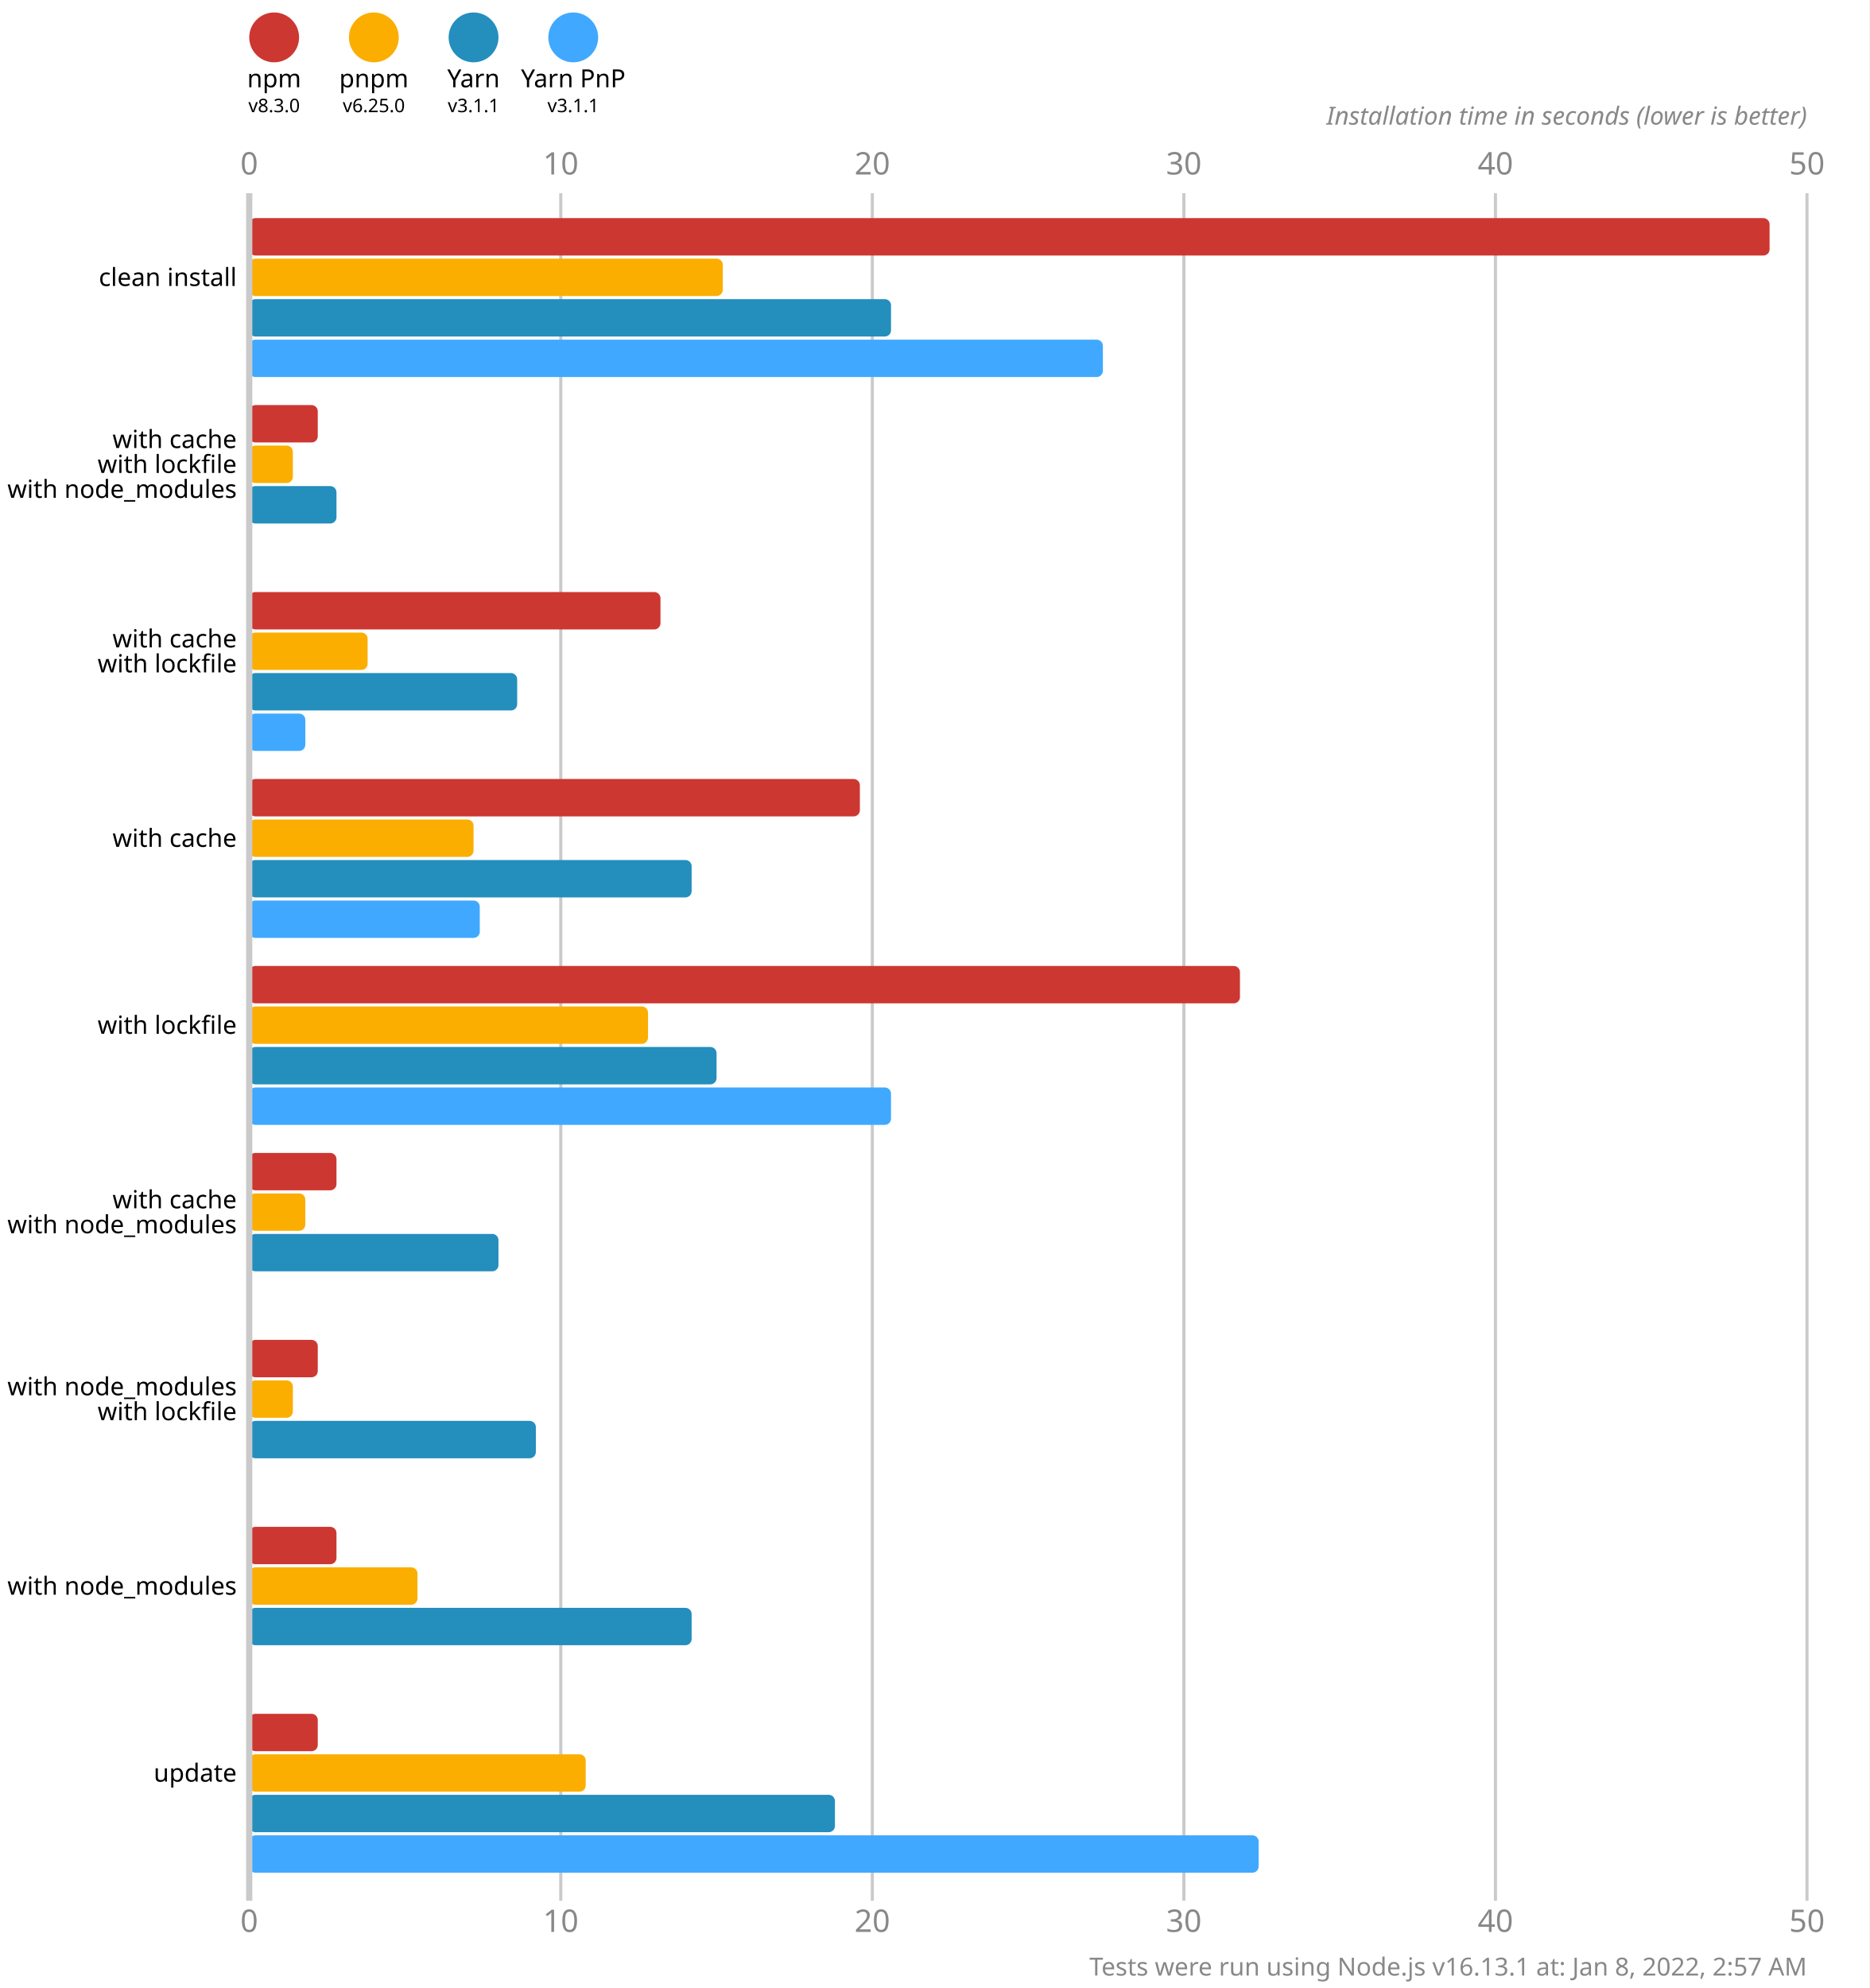
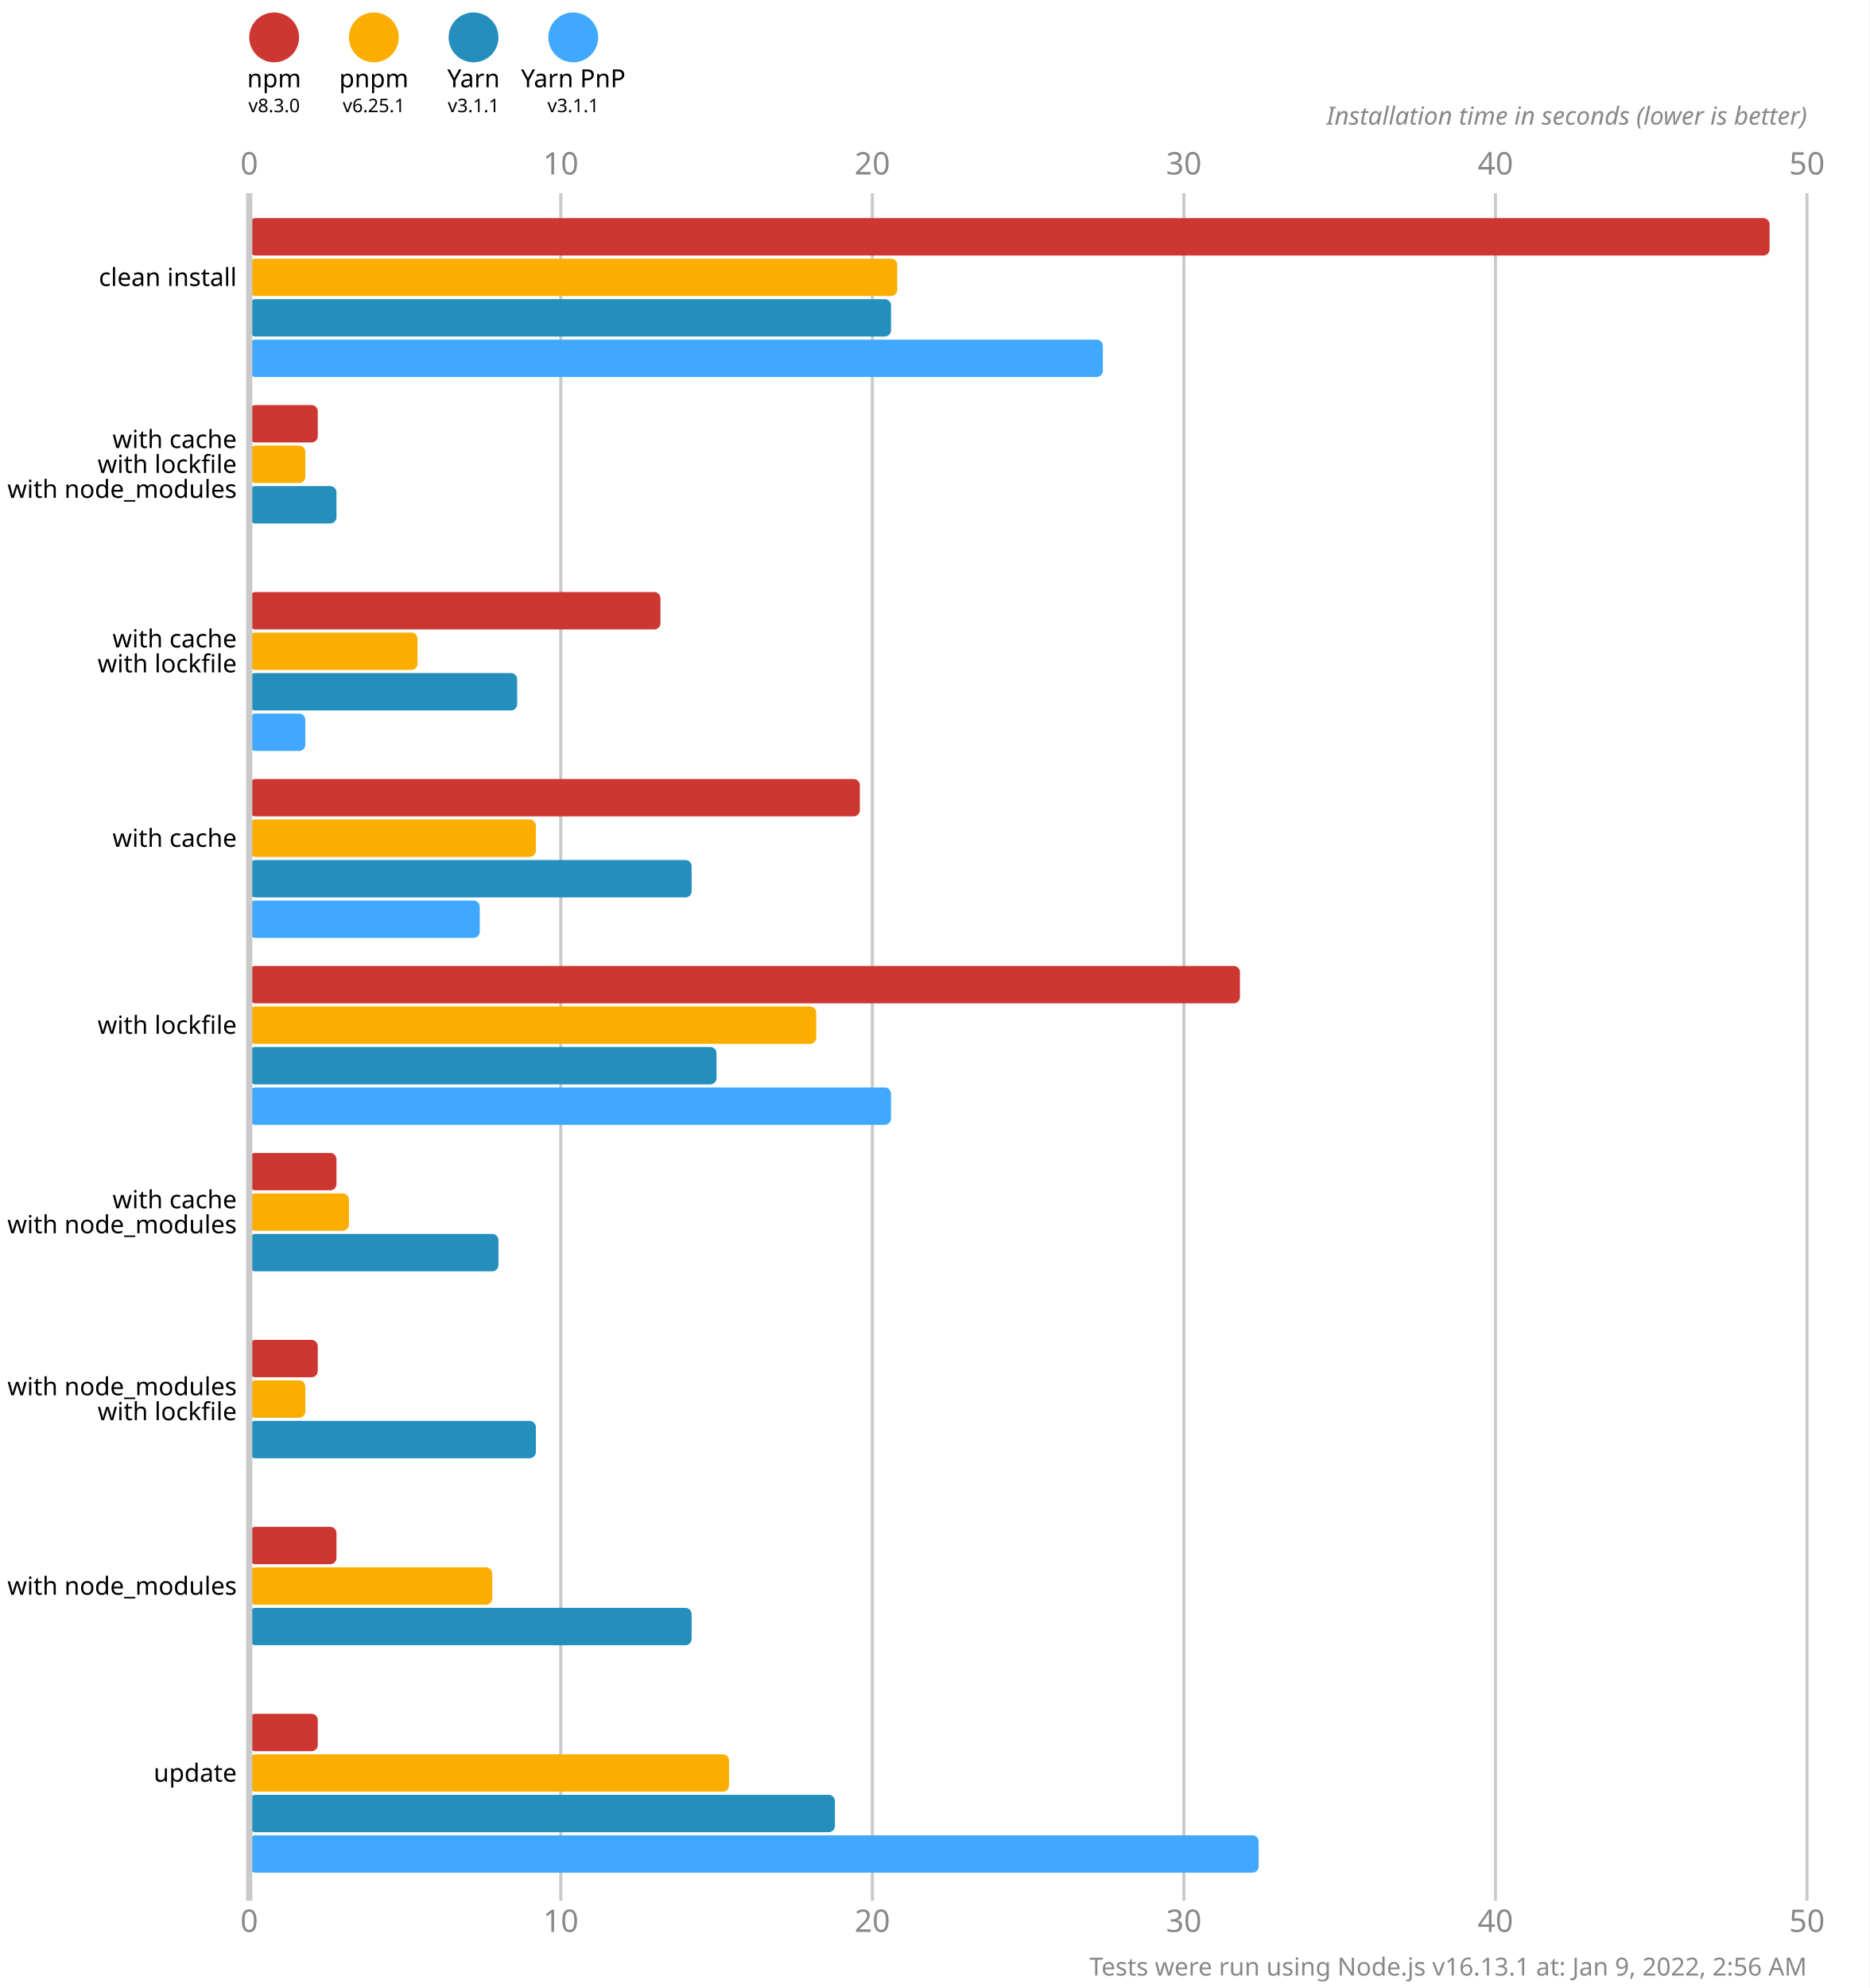
<svg xmlns="http://www.w3.org/2000/svg" version="1.1" viewBox="0 0 300 319">
  <style>
    .font { font-family: sans-serif; }
    .s3 { font-size: 3px; }
    .s4 { font-size: 4px; }
    .s5 { font-size: 5px; }
    .line { stroke: #cacaca; }
    .width { stroke-width: 0.5; }
    .text { fill: #888; }
  </style>
  <rect x="0" y="0" width="300" height="319" fill="#fff" />
  <circle cx="44" cy="6" r="4" fill="#cd3731" />
  <text x="44" y="14" class="font s4" text-anchor="middle">npm</text>
  <text x="44" y="18" class="font s3" text-anchor="middle">v8.3.0</text>
  <circle cx="60" cy="6" r="4" fill="#fbae00" />
  <text x="60" y="14" class="font s4" text-anchor="middle">pnpm</text>
-   <text x="60" y="18" class="font s3" text-anchor="middle">v6.25.0</text>
+   <text x="60" y="18" class="font s3" text-anchor="middle">v6.25.1</text>
  <circle cx="76" cy="6" r="4" fill="#248ebd" />
  <text x="76" y="14" class="font s4" text-anchor="middle">Yarn</text>
  <text x="76" y="18" class="font s3" text-anchor="middle">v3.1.1</text>
  <circle cx="92" cy="6" r="4" fill="#40a9ff" />
  <text x="92" y="14" class="font s4" text-anchor="middle">Yarn PnP</text>
  <text x="92" y="18" class="font s3" text-anchor="middle">v3.1.1</text>
  <text x="40" y="28" class="font s5 text" text-anchor="middle">0</text>
  <text x="40" y="310" class="font s5 text" text-anchor="middle">0</text>
  <line x1="90" y1="31" x2="90" y2="305" class="line width" />
  <text x="90" y="28" class="font s5 text" text-anchor="middle">10</text>
  <text x="90" y="310" class="font s5 text" text-anchor="middle">10</text>
  <line x1="140" y1="31" x2="140" y2="305" class="line width" />
  <text x="140" y="28" class="font s5 text" text-anchor="middle">20</text>
  <text x="140" y="310" class="font s5 text" text-anchor="middle">20</text>
  <line x1="190" y1="31" x2="190" y2="305" class="line width" />
  <text x="190" y="28" class="font s5 text" text-anchor="middle">30</text>
  <text x="190" y="310" class="font s5 text" text-anchor="middle">30</text>
  <line x1="240" y1="31" x2="240" y2="305" class="line width" />
  <text x="240" y="28" class="font s5 text" text-anchor="middle">40</text>
  <text x="240" y="310" class="font s5 text" text-anchor="middle">40</text>
  <line x1="290" y1="31" x2="290" y2="305" class="line width" />
  <text x="290" y="28" class="font s5 text" text-anchor="middle">50</text>
  <text x="290" y="310" class="font s5 text" text-anchor="middle">50</text>
  <text x="290" y="20" class="font s4 text" font-style="italic" text-anchor="end">Installation time in seconds (lower is better)</text>
  <rect x="40" y="35" width="244" height="6" fill="#cd3731" rx="1" ry="1" />
-   <rect x="40" y="41.5" width="76" height="6" fill="#fbae00" rx="1" ry="1" />
+   <rect x="40" y="41.5" width="104" height="6" fill="#fbae00" rx="1" ry="1" />
  <rect x="40" y="48" width="103" height="6" fill="#248ebd" rx="1" ry="1" />
  <rect x="40" y="54.5" width="137" height="6" fill="#40a9ff" rx="1" ry="1" />
  <rect x="40" y="65" width="11" height="6" fill="#cd3731" rx="1" ry="1" />
-   <rect x="40" y="71.5" width="7" height="6" fill="#fbae00" rx="1" ry="1" />
+   <rect x="40" y="71.5" width="9" height="6" fill="#fbae00" rx="1" ry="1" />
  <rect x="40" y="78" width="14" height="6" fill="#248ebd" rx="1" ry="1" />
  <rect x="40" y="84.5" width="0" height="6" fill="#40a9ff" rx="1" ry="1" />
  <rect x="40" y="95" width="66" height="6" fill="#cd3731" rx="1" ry="1" />
-   <rect x="40" y="101.5" width="19" height="6" fill="#fbae00" rx="1" ry="1" />
+   <rect x="40" y="101.5" width="27" height="6" fill="#fbae00" rx="1" ry="1" />
  <rect x="40" y="108" width="43" height="6" fill="#248ebd" rx="1" ry="1" />
  <rect x="40" y="114.5" width="9" height="6" fill="#40a9ff" rx="1" ry="1" />
  <rect x="40" y="125" width="98" height="6" fill="#cd3731" rx="1" ry="1" />
-   <rect x="40" y="131.5" width="36" height="6" fill="#fbae00" rx="1" ry="1" />
+   <rect x="40" y="131.5" width="46" height="6" fill="#fbae00" rx="1" ry="1" />
  <rect x="40" y="138" width="71" height="6" fill="#248ebd" rx="1" ry="1" />
  <rect x="40" y="144.5" width="37" height="6" fill="#40a9ff" rx="1" ry="1" />
  <rect x="40" y="155" width="159" height="6" fill="#cd3731" rx="1" ry="1" />
-   <rect x="40" y="161.5" width="64" height="6" fill="#fbae00" rx="1" ry="1" />
+   <rect x="40" y="161.5" width="91" height="6" fill="#fbae00" rx="1" ry="1" />
  <rect x="40" y="168" width="75" height="6" fill="#248ebd" rx="1" ry="1" />
  <rect x="40" y="174.5" width="103" height="6" fill="#40a9ff" rx="1" ry="1" />
  <rect x="40" y="185" width="14" height="6" fill="#cd3731" rx="1" ry="1" />
-   <rect x="40" y="191.5" width="9" height="6" fill="#fbae00" rx="1" ry="1" />
+   <rect x="40" y="191.5" width="16" height="6" fill="#fbae00" rx="1" ry="1" />
  <rect x="40" y="198" width="40" height="6" fill="#248ebd" rx="1" ry="1" />
  <rect x="40" y="204.5" width="0" height="6" fill="#40a9ff" rx="1" ry="1" />
  <rect x="40" y="215" width="11" height="6" fill="#cd3731" rx="1" ry="1" />
-   <rect x="40" y="221.5" width="7" height="6" fill="#fbae00" rx="1" ry="1" />
+   <rect x="40" y="221.5" width="9" height="6" fill="#fbae00" rx="1" ry="1" />
  <rect x="40" y="228" width="46" height="6" fill="#248ebd" rx="1" ry="1" />
  <rect x="40" y="234.5" width="0" height="6" fill="#40a9ff" rx="1" ry="1" />
  <rect x="40" y="245" width="14" height="6" fill="#cd3731" rx="1" ry="1" />
-   <rect x="40" y="251.5" width="27" height="6" fill="#fbae00" rx="1" ry="1" />
+   <rect x="40" y="251.5" width="39" height="6" fill="#fbae00" rx="1" ry="1" />
  <rect x="40" y="258" width="71" height="6" fill="#248ebd" rx="1" ry="1" />
  <rect x="40" y="264.5" width="0" height="6" fill="#40a9ff" rx="1" ry="1" />
  <rect x="40" y="275" width="11" height="6" fill="#cd3731" rx="1" ry="1" />
-   <rect x="40" y="281.5" width="54" height="6" fill="#fbae00" rx="1" ry="1" />
+   <rect x="40" y="281.5" width="77" height="6" fill="#fbae00" rx="1" ry="1" />
  <rect x="40" y="288" width="94" height="6" fill="#248ebd" rx="1" ry="1" />
  <rect x="40" y="294.5" width="162" height="6" fill="#40a9ff" rx="1" ry="1" />
  <line x1="40" y1="31" x2="40" y2="305" class="line" />
  <text x="38" y="44.5" class="font s4" dominant-baseline="middle" text-anchor="end">clean install</text>
  <text x="38" y="70.5" class="font s4" dominant-baseline="middle" text-anchor="end">with cache</text>
  <text x="38" y="74.5" class="font s4" dominant-baseline="middle" text-anchor="end">with lockfile</text>
  <text x="38" y="78.5" class="font s4" dominant-baseline="middle" text-anchor="end">with node_modules</text>
  <text x="38" y="102.5" class="font s4" dominant-baseline="middle" text-anchor="end">with cache</text>
  <text x="38" y="106.5" class="font s4" dominant-baseline="middle" text-anchor="end">with lockfile</text>
  <text x="38" y="134.5" class="font s4" dominant-baseline="middle" text-anchor="end">with cache</text>
  <text x="38" y="164.5" class="font s4" dominant-baseline="middle" text-anchor="end">with lockfile</text>
  <text x="38" y="192.5" class="font s4" dominant-baseline="middle" text-anchor="end">with cache</text>
  <text x="38" y="196.5" class="font s4" dominant-baseline="middle" text-anchor="end">with node_modules</text>
  <text x="38" y="222.5" class="font s4" dominant-baseline="middle" text-anchor="end">with node_modules</text>
  <text x="38" y="226.5" class="font s4" dominant-baseline="middle" text-anchor="end">with lockfile</text>
  <text x="38" y="254.5" class="font s4" dominant-baseline="middle" text-anchor="end">with node_modules</text>
  <text x="38" y="284.5" class="font s4" dominant-baseline="middle" text-anchor="end">update</text>
-   <text x="290" y="317" class="font s4 text" text-anchor="end">Tests were run using Node.js v16.13.1 at: Jan 8, 2022, 2:57 AM</text>
+   <text x="290" y="317" class="font s4 text" text-anchor="end">Tests were run using Node.js v16.13.1 at: Jan 9, 2022, 2:56 AM</text>
</svg>
